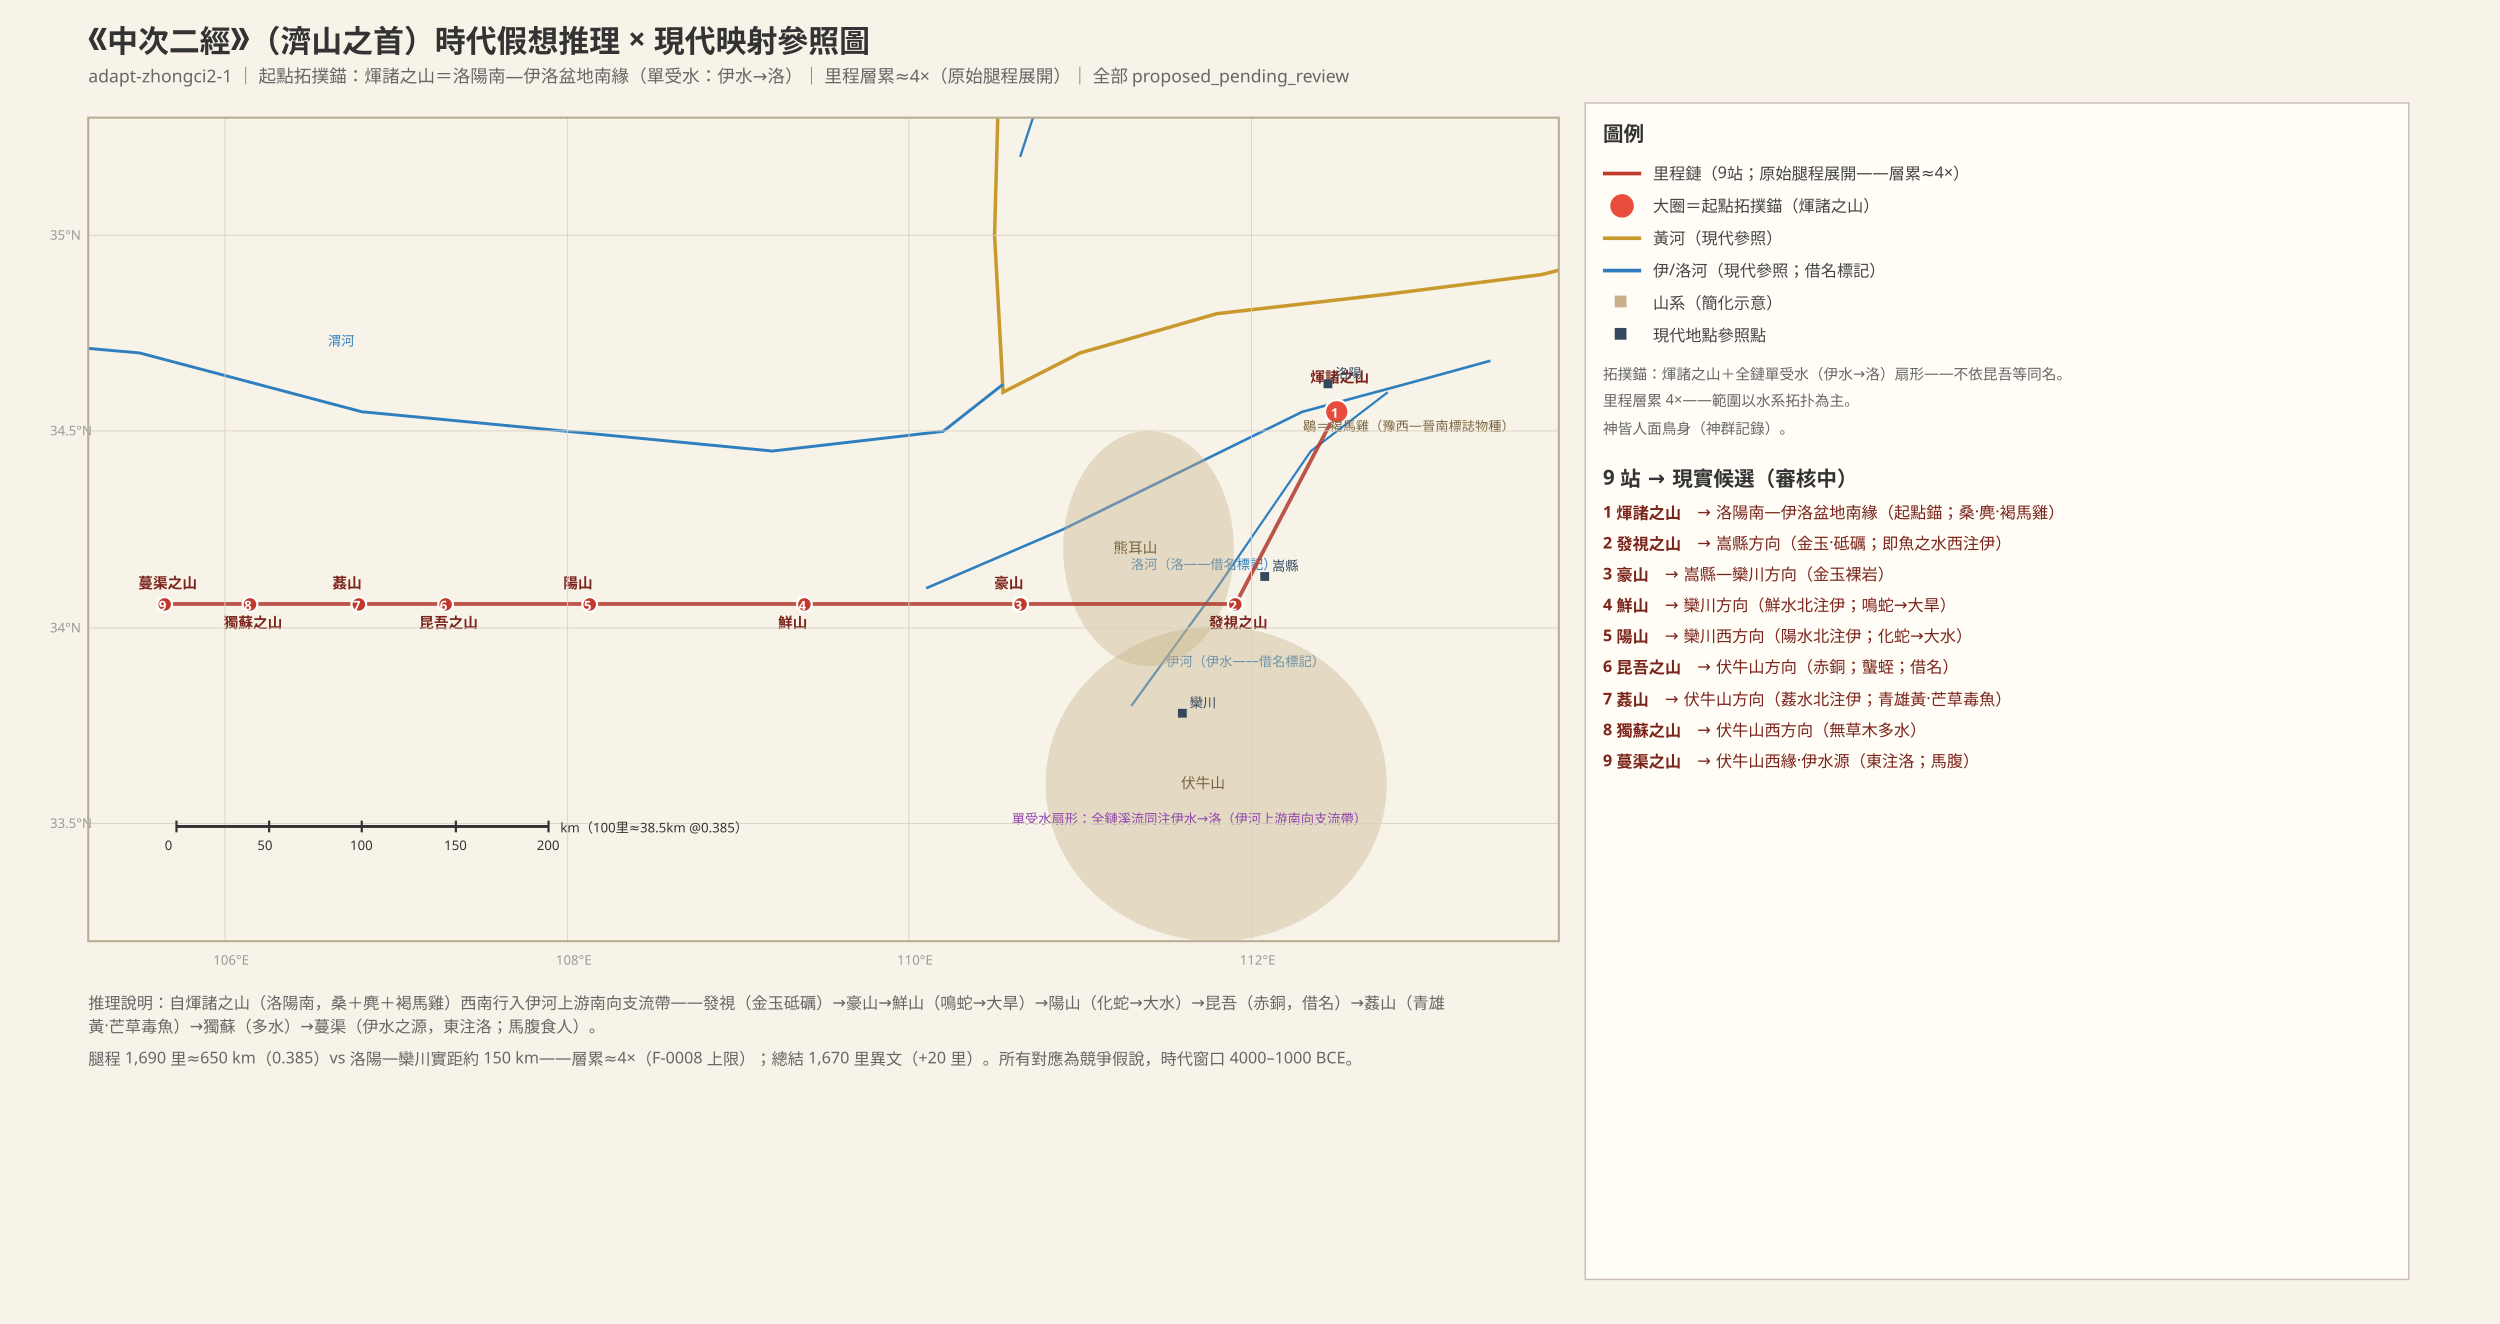
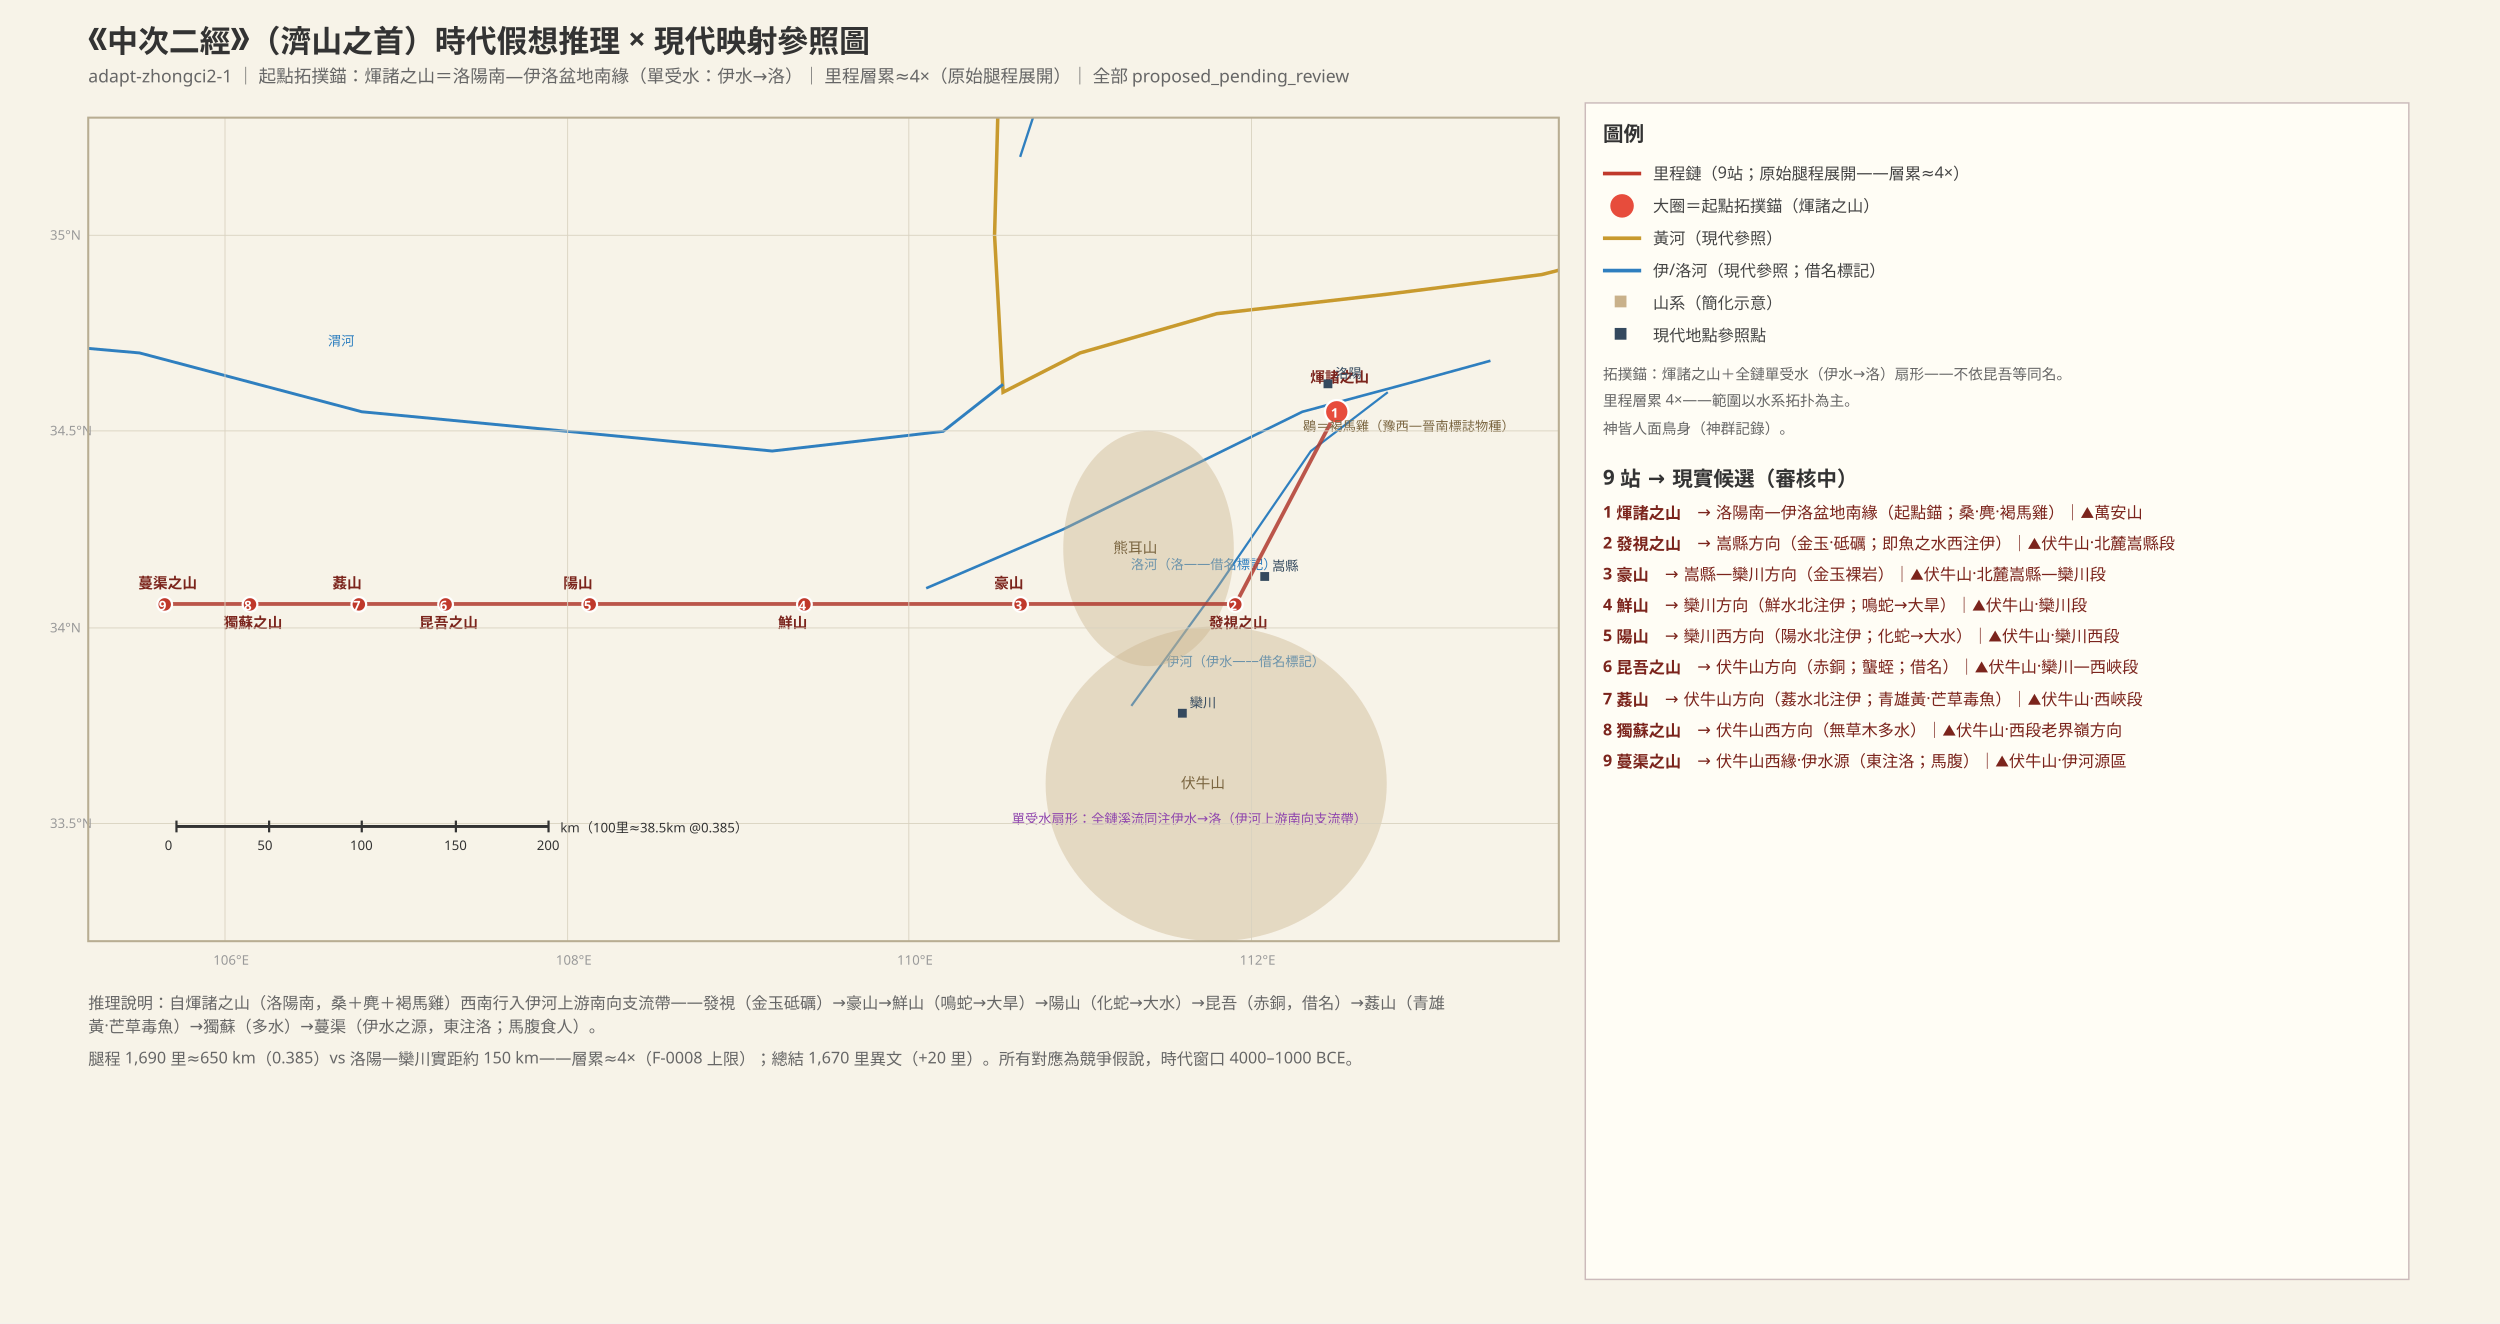
<svg xmlns="http://www.w3.org/2000/svg" width="1700" height="900" font-family="PingFang SC, Hiragino Sans GB, Microsoft YaHei, sans-serif">
  <rect width="1700" height="900" fill="#f7f3e8" />
  <defs>
    <marker id="arr" markerWidth="8" markerHeight="8" refX="7" refY="3" orient="auto">
      <path d="M0,0 L7,3 L0,6 Z" fill="#555" />
    </marker>
    <pattern id="sand" width="8" height="8" patternUnits="userSpaceOnUse">
      <rect width="8" height="8" fill="#efe3c0" />
      <circle cx="2" cy="2" r="0.8" fill="#d6b96a" />
      <circle cx="6" cy="6" r="0.8" fill="#d6b96a" />
    </pattern>
    <clipPath id="mapclip">
      <rect x="60" y="80" width="1000" height="560" />
    </clipPath>
  </defs>
  <text x="60" y="34" font-size="21" font-weight="bold" fill="#333">《中次二經》（濟山之首）時代假想推理 × 現代映射參照圖</text>
  <text x="60" y="56" font-size="12" fill="#666">adapt-zhongci2-1 ｜ 起點拓撲錨：煇諸之山＝洛陽南—伊洛盆地南緣（單受水：伊水→洛）｜ 里程層累≈4×（原始腿程展開）｜ 全部 proposed_pending_review</text>
  <g clip-path="url(#mapclip)">
    <polyline points="-951.6,266.7 -777.2,320.0 -602.8,160.0 -486.5,-0.0 -335.3,-80.0 -195.8,-120.0 -102.8,-133.3 -33.0,-240.0 36.7,-453.3 106.5,-613.3 176.3,-773.3 257.7,-933.3 315.8,-1093.3 432.1,-1253.3 560.0,-1306.7 664.7,-1306.7 746.0,-1253.3 804.2,-1173.3 804.2,-986.7 769.3,-773.3 722.8,-533.3 699.5,-293.3 682.1,-53.3 676.3,160.0 682.1,266.7 734.4,240.0 827.4,213.3 943.7,200.0 1048.4,186.7 1153.0,160.0 1257.7,80.0 1350.7,-0.0 1432.1,-186.7 1501.9,-373.3 1571.6,-480.0 1641.4,-533.3" fill="none" stroke="#c89a2e" stroke-width="2.4" />
    <polyline points="-56.3,226.7 94.9,240.0 246.0,280.0 385.6,293.3 525.1,306.7 641.4,293.3 682.1,261.3" fill="none" stroke="#2f7fbf" stroke-width="2" />
    <text x="223" y="235" font-size="9" fill="#2f7fbf">渭河</text>
    <polyline points="629.8,400.0 722.8,360.0 804.2,320.0 885.6,280.0 955.3,261.3 1013.5,245.3" fill="none" stroke="#2f7fbf" stroke-width="1.8" />
    <text x="769" y="387" font-size="9" fill="#2f7fbf">洛河（洛——借名標記）</text>
    <polyline points="769.3,480.0 827.4,400.0 891.4,306.7 943.7,266.7" fill="none" stroke="#2f7fbf" stroke-width="1.5" />
    <text x="793" y="453" font-size="9" fill="#2f7fbf">伊河（伊水——借名標記）</text>
    <polyline points="885.6,-826.7 908.8,-613.3 850.7,-426.7 792.6,-133.3 728.6,-0.0 693.7,106.7" fill="none" stroke="#2f7fbf" stroke-width="1.6" />
    <ellipse cx="827" cy="533" rx="116" ry="107" fill="#c9b18a" opacity="0.4" />
    <text x="803" y="536" font-size="10" fill="#7a6540">伏牛山</text>
    <ellipse cx="781" cy="373" rx="58" ry="80" fill="#c9b18a" opacity="0.4" />
    <text x="757" y="376" font-size="10" fill="#7a6540">熊耳山</text>
    <polyline points="908.8,280.0 840.2,410.7 693.7,410.7 547.2,410.7 400.7,410.7 303.0,410.7 243.7,410.7 170.5,410.7 112.3,410.7" fill="none" stroke="#b03a2e" stroke-width="2.6" opacity="0.85" />
    <circle cx="909" cy="280" r="8" fill="#e74c3c" stroke="#fff" stroke-width="1.5" />
    <text x="905" y="284" font-size="9" fill="#fff" font-weight="bold">1</text>
    <text x="891" y="260" font-size="10" fill="#7b241c" font-weight="bold">煇諸之山</text>
    <circle cx="840" cy="411" r="5" fill="#c0392b" stroke="#fff" stroke-width="1.5" />
    <text x="836" y="415" font-size="9" fill="#fff" font-weight="bold">2</text>
    <text x="822" y="427" font-size="10" fill="#7b241c" font-weight="bold">發視之山</text>
    <circle cx="694" cy="411" r="5" fill="#c0392b" stroke="#fff" stroke-width="1.5" />
    <text x="690" y="415" font-size="9" fill="#fff" font-weight="bold">3</text>
    <text x="676" y="400" font-size="10" fill="#7b241c" font-weight="bold">豪山</text>
    <circle cx="547" cy="411" r="5" fill="#c0392b" stroke="#fff" stroke-width="1.5" />
    <text x="543" y="415" font-size="9" fill="#fff" font-weight="bold">4</text>
    <text x="529" y="427" font-size="10" fill="#7b241c" font-weight="bold">鮮山</text>
    <circle cx="401" cy="411" r="5" fill="#c0392b" stroke="#fff" stroke-width="1.5" />
    <text x="397" y="415" font-size="9" fill="#fff" font-weight="bold">5</text>
    <text x="383" y="400" font-size="10" fill="#7b241c" font-weight="bold">陽山</text>
    <circle cx="303" cy="411" r="5" fill="#c0392b" stroke="#fff" stroke-width="1.5" />
    <text x="299" y="415" font-size="9" fill="#fff" font-weight="bold">6</text>
    <text x="285" y="427" font-size="10" fill="#7b241c" font-weight="bold">昆吾之山</text>
    <circle cx="244" cy="411" r="5" fill="#c0392b" stroke="#fff" stroke-width="1.5" />
    <text x="240" y="415" font-size="9" fill="#fff" font-weight="bold">7</text>
    <text x="226" y="400" font-size="10" fill="#7b241c" font-weight="bold">葌山</text>
    <circle cx="170" cy="411" r="5" fill="#c0392b" stroke="#fff" stroke-width="1.5" />
    <text x="166" y="415" font-size="9" fill="#fff" font-weight="bold">8</text>
    <text x="152" y="427" font-size="10" fill="#7b241c" font-weight="bold">獨蘇之山</text>
    <circle cx="112" cy="411" r="5" fill="#c0392b" stroke="#fff" stroke-width="1.5" />
    <text x="108" y="415" font-size="9" fill="#fff" font-weight="bold">9</text>
    <text x="94" y="400" font-size="10" fill="#7b241c" font-weight="bold">蔓渠之山</text>
    <text x="688" y="560" font-size="9" fill="#8e44ad">單受水扇形：全鏈溪流同注伊水→洛（伊河上游南向支流帶）</text>
    <text x="886" y="293" font-size="9" fill="#7a6540">鶡＝褐馬雞（豫西—晉南標誌物種）</text>
    <rect x="900" y="258" width="6" height="6" fill="#34495e" />
    <text x="908" y="257" font-size="9" fill="#34495e">洛陽</text>
    <rect x="857" y="389" width="6" height="6" fill="#34495e" />
    <text x="865" y="388" font-size="9" fill="#34495e">嵩縣</text>
    <rect x="801" y="482" width="6" height="6" fill="#34495e" />
    <text x="809" y="481" font-size="9" fill="#34495e">欒川</text>
  </g>
  <line x1="153" y1="640" x2="153" y2="80" stroke="#d9d2c0" stroke-width="0.6" />
  <text x="145" y="656" font-size="9" fill="#999">106°E</text>
  <line x1="386" y1="640" x2="386" y2="80" stroke="#d9d2c0" stroke-width="0.6" />
  <text x="378" y="656" font-size="9" fill="#999">108°E</text>
  <line x1="618" y1="640" x2="618" y2="80" stroke="#d9d2c0" stroke-width="0.6" />
  <text x="610" y="656" font-size="9" fill="#999">110°E</text>
  <line x1="851" y1="640" x2="851" y2="80" stroke="#d9d2c0" stroke-width="0.6" />
  <text x="843" y="656" font-size="9" fill="#999">112°E</text>
  <line x1="60" y1="560" x2="1060" y2="560" stroke="#d9d2c0" stroke-width="0.6" />
  <text x="34" y="563" font-size="9" fill="#999">33.5°N</text>
  <line x1="60" y1="427" x2="1060" y2="427" stroke="#d9d2c0" stroke-width="0.6" />
  <text x="34" y="430" font-size="9" fill="#999">34°N</text>
  <line x1="60" y1="293" x2="1060" y2="293" stroke="#d9d2c0" stroke-width="0.6" />
  <text x="34" y="296" font-size="9" fill="#999">34.5°N</text>
  <line x1="60" y1="160" x2="1060" y2="160" stroke="#d9d2c0" stroke-width="0.6" />
  <text x="34" y="163" font-size="9" fill="#999">35°N</text>
  <rect x="60" y="80" width="1000" height="560" fill="none" stroke="#b8ad92" stroke-width="1.4" />
  <line x1="120" y1="562" x2="373" y2="562" stroke="#333" stroke-width="2" />
  <line x1="120" y1="558" x2="120" y2="566" stroke="#333" stroke-width="1.5" />
  <text x="112" y="578" font-size="9" fill="#333">0</text>
  <line x1="183" y1="558" x2="183" y2="566" stroke="#333" stroke-width="1.5" />
  <text x="175" y="578" font-size="9" fill="#333">50</text>
  <line x1="246" y1="558" x2="246" y2="566" stroke="#333" stroke-width="1.5" />
  <text x="238" y="578" font-size="9" fill="#333">100</text>
  <line x1="310" y1="558" x2="310" y2="566" stroke="#333" stroke-width="1.5" />
  <text x="302" y="578" font-size="9" fill="#333">150</text>
  <line x1="373" y1="558" x2="373" y2="566" stroke="#333" stroke-width="1.5" />
  <text x="365" y="578" font-size="9" fill="#333">200</text>
  <text x="381" y="566" font-size="9" fill="#333">km（100里≈38.5km @0.385）</text>
  <rect x="1078" y="70" width="560" height="800" fill="#fffdf5" stroke="#cbb" />
  <text x="1090" y="96" font-size="14" font-weight="bold" fill="#333">圖例</text>
  <line x1="1090" y1="118" x2="1116" y2="118" stroke="#c0392b" stroke-width="2.5" />
  <text x="1124" y="122" font-size="11" fill="#444">里程鏈（9站；原始腿程展開——層累≈4×）</text>
  <circle cx="1103" cy="140" r="8" fill="#e74c3c" />
  <text x="1124" y="144" font-size="11" fill="#444">大圈＝起點拓撲錨（煇諸之山）</text>
  <line x1="1090" y1="162" x2="1116" y2="162" stroke="#c89a2e" stroke-width="2.5" />
  <text x="1124" y="166" font-size="11" fill="#444">黃河（現代參照）</text>
  <line x1="1090" y1="184" x2="1116" y2="184" stroke="#2f7fbf" stroke-width="2.5" />
  <text x="1124" y="188" font-size="11" fill="#444">伊/洛河（現代參照；借名標記）</text>
  <rect x="1098" y="201" width="8" height="8" fill="#c9b18a" />
  <text x="1124" y="210" font-size="11" fill="#444">山系（簡化示意）</text>
  <rect x="1098" y="223" width="8" height="8" fill="#34495e" />
  <text x="1124" y="232" font-size="11" fill="#444">現代地點參照點</text>
  <text x="1090" y="258" font-size="10" fill="#666">拓撲錨：煇諸之山＋全鏈單受水（伊水→洛）扇形——不依昆吾等同名。</text>
  <text x="1090" y="276" font-size="10" fill="#666">里程層累 4×——範圍以水系拓扑為主。</text>
  <text x="1090" y="295" font-size="10" fill="#666">神皆人面鳥身（神群記錄）。</text>
  <text x="1090" y="329.5" font-size="14" font-weight="bold" fill="#333">9 站 → 現實候選（審核中）</text>
  <text x="1090" y="352" font-size="11" fill="#7b241c">
-     <tspan font-weight="bold"> 1 煇諸之山</tspan>　→ 洛陽南—伊洛盆地南緣（起點錨；桑·麂·褐馬雞）</text>
+     <tspan font-weight="bold"> 1 煇諸之山</tspan>　→ 洛陽南—伊洛盆地南緣（起點錨；桑·麂·褐馬雞）｜⛰萬安山</text>
  <text x="1090" y="373" font-size="11" fill="#7b241c">
-     <tspan font-weight="bold"> 2 發視之山</tspan>　→ 嵩縣方向（金玉·砥礪；即魚之水西注伊）</text>
+     <tspan font-weight="bold"> 2 發視之山</tspan>　→ 嵩縣方向（金玉·砥礪；即魚之水西注伊）｜⛰伏牛山·北麓嵩縣段</text>
  <text x="1090" y="394" font-size="11" fill="#7b241c">
-     <tspan font-weight="bold"> 3 豪山</tspan>　→ 嵩縣—欒川方向（金玉裸岩）</text>
+     <tspan font-weight="bold"> 3 豪山</tspan>　→ 嵩縣—欒川方向（金玉裸岩）｜⛰伏牛山·北麓嵩縣—欒川段</text>
  <text x="1090" y="415" font-size="11" fill="#7b241c">
-     <tspan font-weight="bold"> 4 鮮山</tspan>　→ 欒川方向（鮮水北注伊；鳴蛇→大旱）</text>
+     <tspan font-weight="bold"> 4 鮮山</tspan>　→ 欒川方向（鮮水北注伊；鳴蛇→大旱）｜⛰伏牛山·欒川段</text>
  <text x="1090" y="436" font-size="11" fill="#7b241c">
-     <tspan font-weight="bold"> 5 陽山</tspan>　→ 欒川西方向（陽水北注伊；化蛇→大水）</text>
+     <tspan font-weight="bold"> 5 陽山</tspan>　→ 欒川西方向（陽水北注伊；化蛇→大水）｜⛰伏牛山·欒川西段</text>
  <text x="1090" y="457" font-size="11" fill="#7b241c">
-     <tspan font-weight="bold"> 6 昆吾之山</tspan>　→ 伏牛山方向（赤銅；蠪蛭；借名）</text>
+     <tspan font-weight="bold"> 6 昆吾之山</tspan>　→ 伏牛山方向（赤銅；蠪蛭；借名）｜⛰伏牛山·欒川—西峽段</text>
  <text x="1090" y="479" font-size="11" fill="#7b241c">
-     <tspan font-weight="bold"> 7 葌山</tspan>　→ 伏牛山方向（葌水北注伊；青雄黃·芒草毒魚）</text>
+     <tspan font-weight="bold"> 7 葌山</tspan>　→ 伏牛山方向（葌水北注伊；青雄黃·芒草毒魚）｜⛰伏牛山·西峽段</text>
  <text x="1090" y="500" font-size="11" fill="#7b241c">
-     <tspan font-weight="bold"> 8 獨蘇之山</tspan>　→ 伏牛山西方向（無草木多水）</text>
+     <tspan font-weight="bold"> 8 獨蘇之山</tspan>　→ 伏牛山西方向（無草木多水）｜⛰伏牛山·西段老界嶺方向</text>
  <text x="1090" y="521" font-size="11" fill="#7b241c">
-     <tspan font-weight="bold"> 9 蔓渠之山</tspan>　→ 伏牛山西緣·伊水源（東注洛；馬腹）</text>
+     <tspan font-weight="bold"> 9 蔓渠之山</tspan>　→ 伏牛山西緣·伊水源（東注洛；馬腹）｜⛰伏牛山·伊河源區</text>
  <text x="60" y="686" font-size="11" fill="#666">推理說明：自煇諸之山（洛陽南，桑＋麂＋褐馬雞）西南行入伊河上游南向支流帶——發視（金玉砥礪）→豪山→鮮山（鳴蛇→大旱）→陽山（化蛇→大水）→昆吾（赤銅，借名）→葌山（青雄</text>
  <text x="60" y="702" font-size="11" fill="#666">黃·芒草毒魚）→獨蘇（多水）→蔓渠（伊水之源，東注洛；馬腹食人）。</text>
  <text x="60" y="724" font-size="11" fill="#666">腿程 1,690 里≈650 km（0.385）vs 洛陽—欒川實距約 150 km——層累≈4×（F-0008 上限）；總結 1,670 里異文（+20 里）。所有對應為競爭假說，時代窗口 4000–1000 BCE。</text>
</svg>
